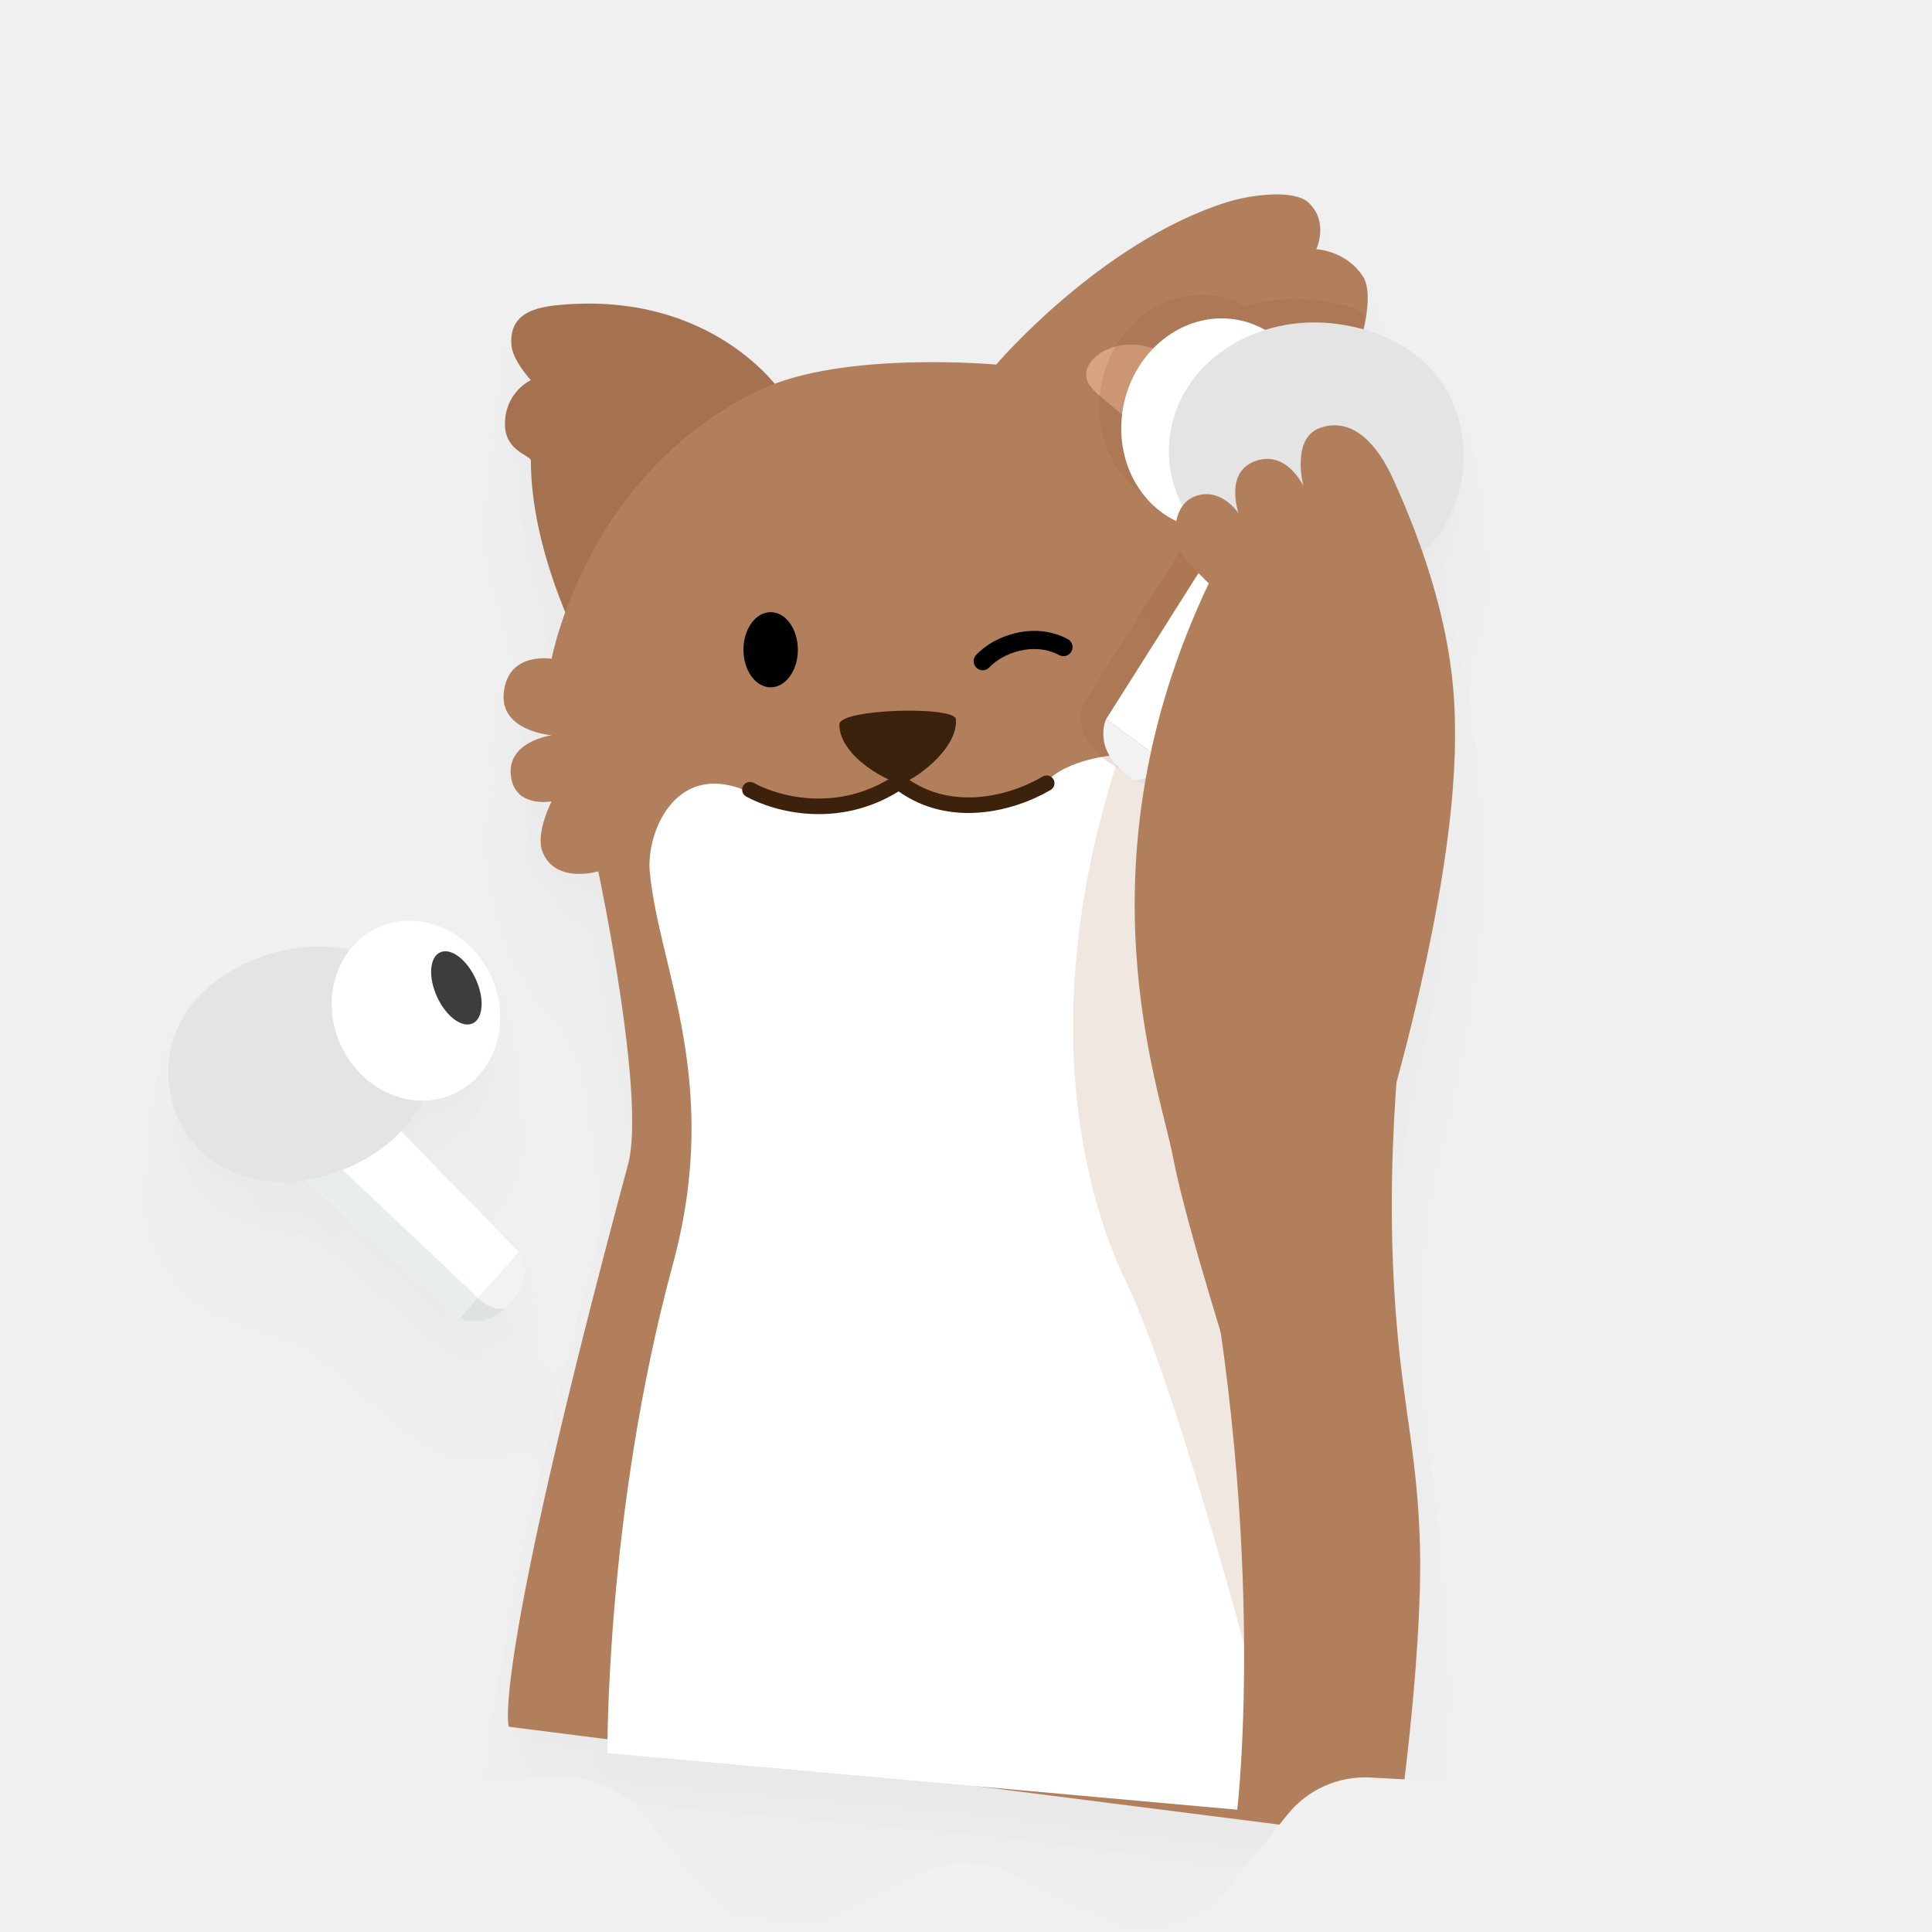
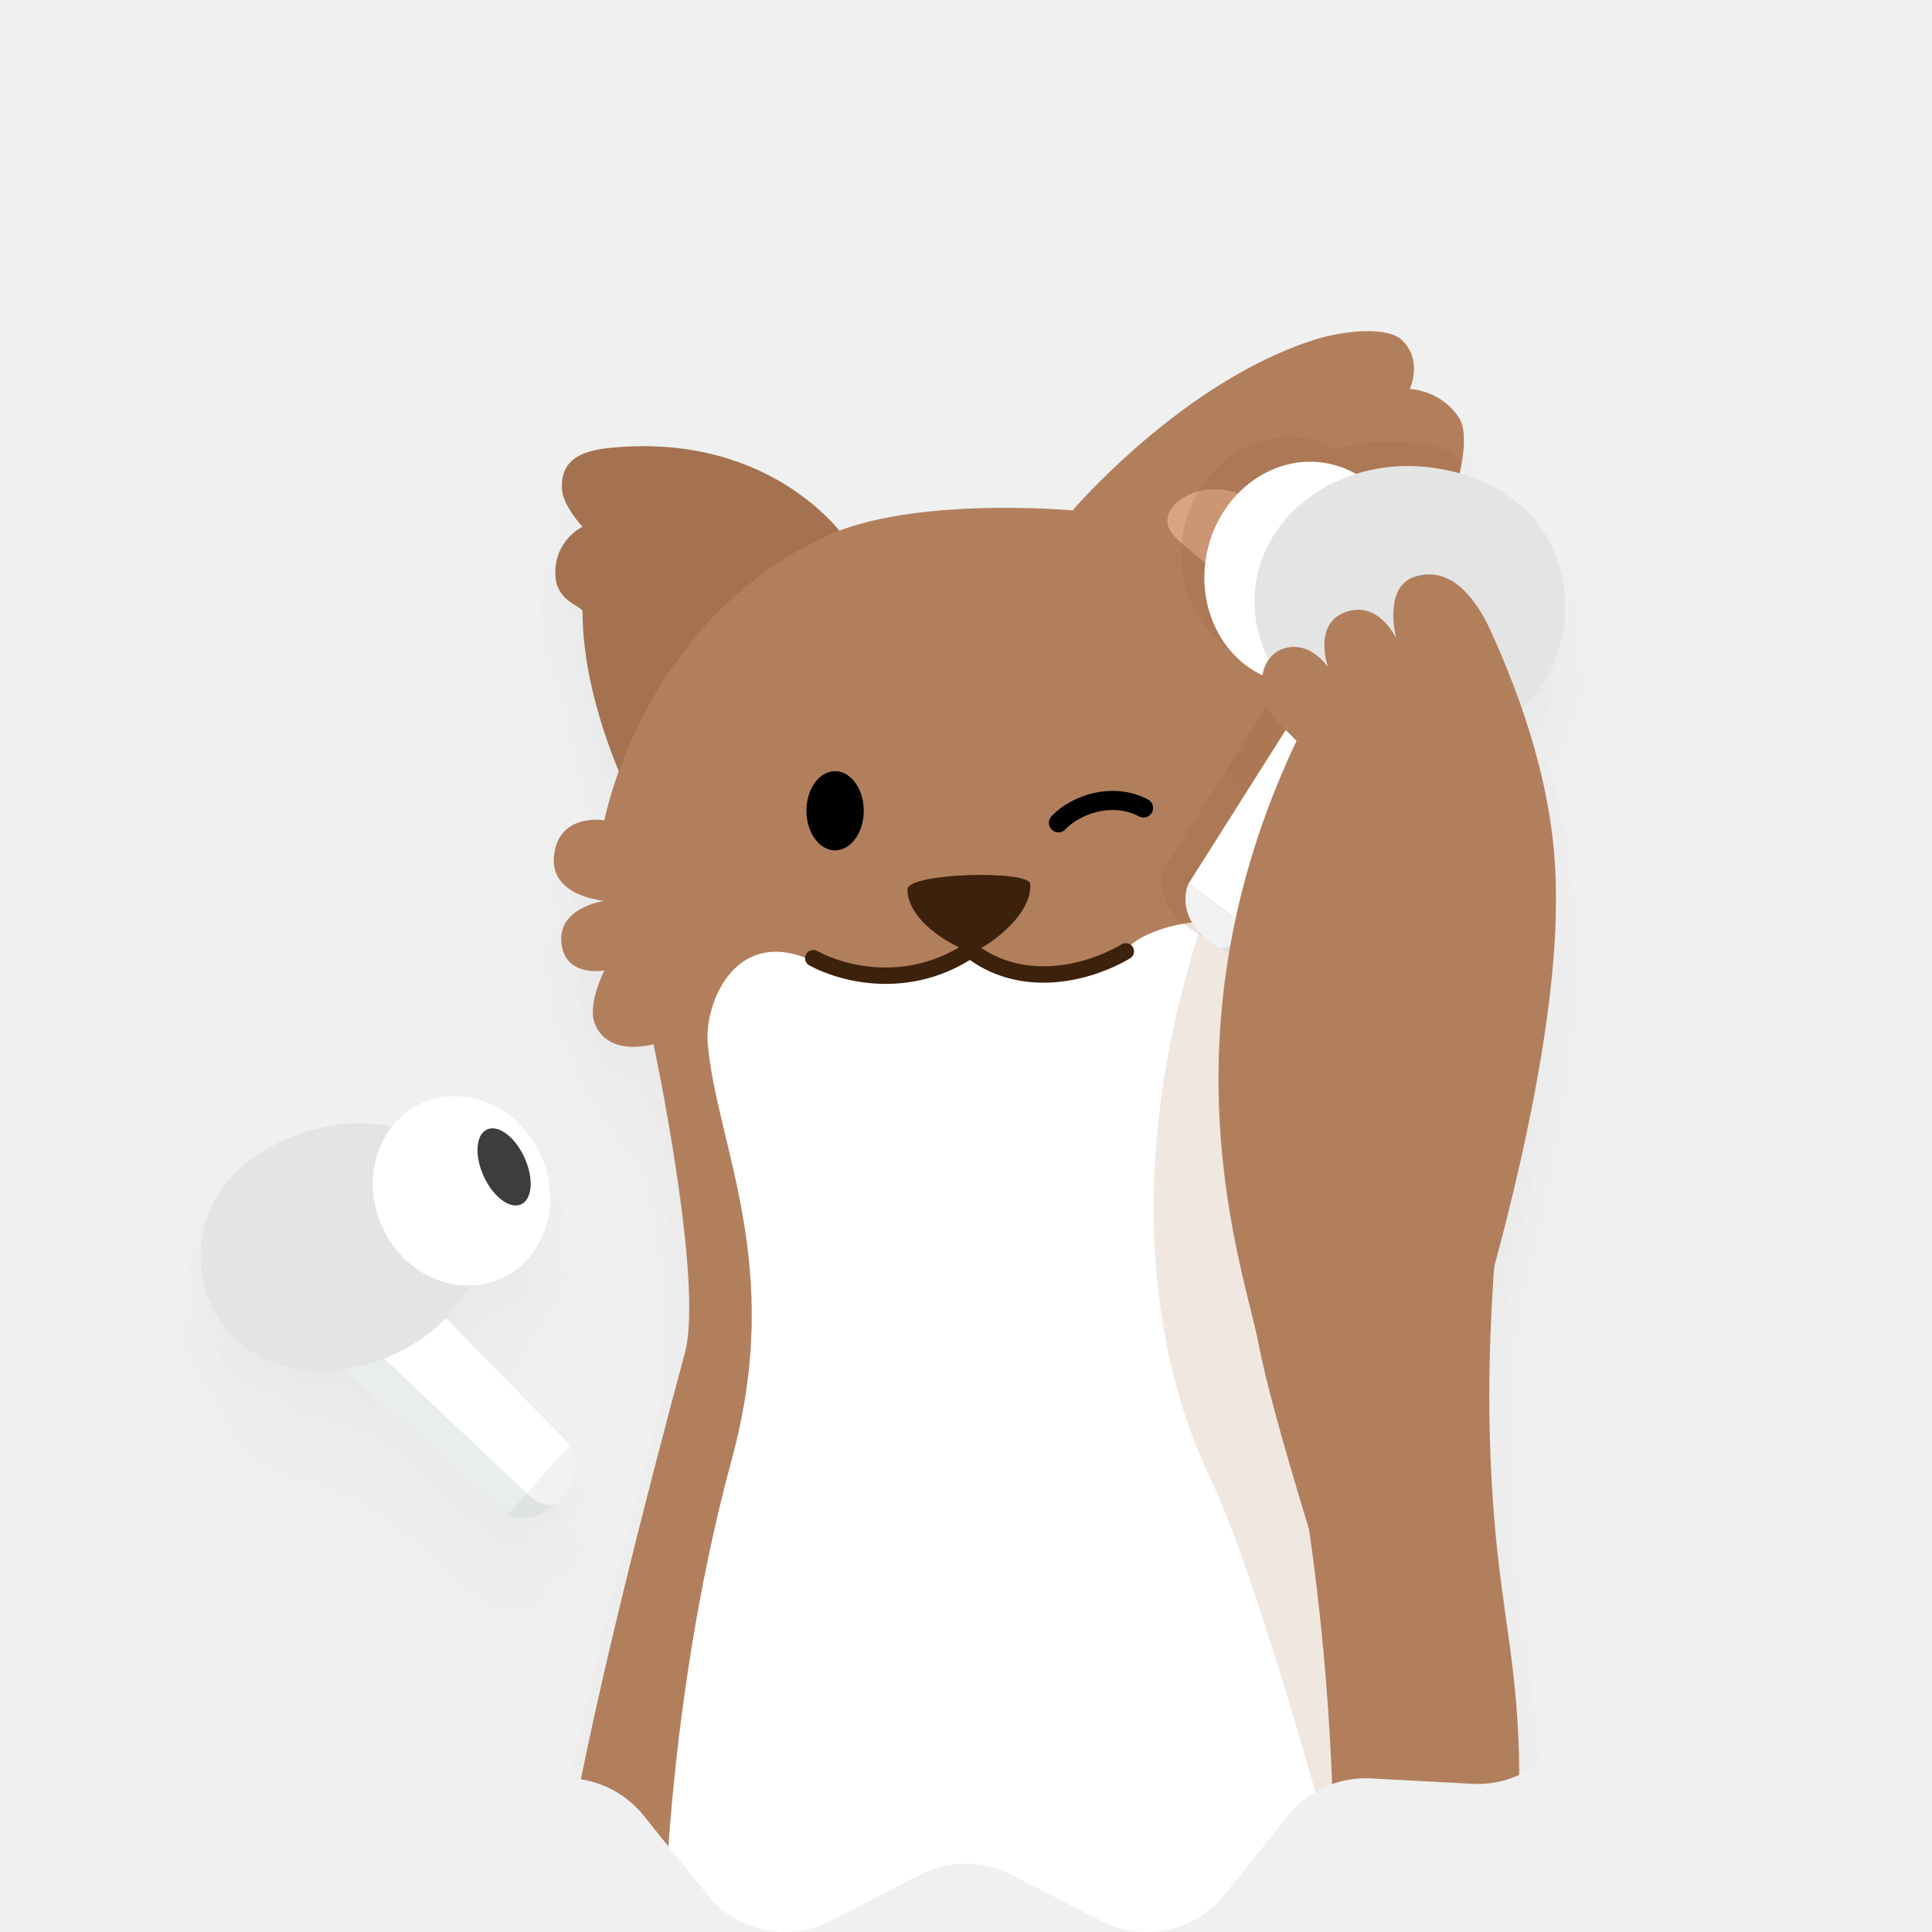
- <svg xmlns="http://www.w3.org/2000/svg" width="251" height="251" viewBox="0 0 251 251" fill="none">
-   <mask id="mask0_1497_2743" style="mask-type:alpha" maskUnits="userSpaceOnUse" x="0" y="0" width="251" height="251">
-     <path d="M117.263 2.903C122.009 -0.968 128.823 -0.968 133.569 2.903L143.802 11.25C147.024 13.876 151.311 14.79 155.322 13.706L168.036 10.27C173.941 8.674 180.153 11.443 182.914 16.901L188.921 28.781C190.792 32.479 194.323 35.053 198.415 35.701L211.481 37.771C217.501 38.725 222.033 43.763 222.345 49.851L223.033 63.254C223.244 67.375 225.416 71.147 228.873 73.4L240.052 80.687C245.142 84.005 247.227 90.428 245.055 96.104L240.245 108.673C238.773 112.518 239.226 116.834 241.462 120.29L248.763 131.573C252.062 136.673 251.357 143.382 247.071 147.685L237.615 157.178C234.707 160.098 233.368 164.23 234.013 168.3L236.117 181.585C237.068 187.595 233.69 193.453 228.011 195.641L215.614 200.414C211.756 201.9 208.843 205.145 207.781 209.141L204.349 222.064C202.781 227.967 197.29 231.961 191.192 231.635L178.022 230.93C173.877 230.708 169.88 232.494 167.279 235.728L158.974 246.058C155.138 250.83 148.476 252.248 143.028 249.451L131.307 243.433C127.609 241.535 123.223 241.535 119.525 243.433L107.803 249.451C102.356 252.248 95.695 250.83 91.858 246.058L83.553 235.728C80.952 232.494 76.955 230.708 72.81 230.93L59.64 231.635C53.542 231.961 48.051 227.967 46.483 222.064L43.05 209.141C41.989 205.145 39.077 201.9 35.218 200.414L22.821 195.641C17.142 193.453 13.764 187.595 14.715 181.585L16.819 168.3C17.463 164.23 16.125 160.098 13.217 157.178L3.761 147.685C-0.525 143.382 -1.23 136.673 2.069 131.573L9.37 120.29C11.606 116.834 12.058 112.518 10.587 108.673L5.777 96.104C3.605 90.428 5.689 84.005 10.781 80.687L21.96 73.4C25.417 71.147 27.587 67.375 27.799 63.254L28.486 49.851C28.799 43.763 33.33 38.725 39.351 37.771L52.417 35.701C56.509 35.053 60.041 32.479 61.91 28.781L67.918 16.901C70.679 11.443 76.892 8.674 82.796 10.27L95.51 13.706C99.521 14.79 103.809 13.876 107.029 11.25L117.263 2.903Z" fill="#FBD46C" />
+ <svg xmlns="http://www.w3.org/2000/svg" width="250" height="250" viewBox="0 0 250 250" fill="none">
+   <mask id="mask0_1599_5335" style="mask-type:alpha" maskUnits="userSpaceOnUse" x="0" y="0" width="250" height="250">
+     <path d="M116.853 2.893C121.583 -0.964 128.373 -0.964 133.102 2.893L143.3 11.21C146.51 13.828 150.783 14.739 154.78 13.658L167.45 10.234C173.333 8.644 179.524 11.403 182.275 16.842L188.262 28.681C190.126 32.365 193.644 34.93 197.722 35.576L210.743 37.639C216.742 38.59 221.258 43.61 221.569 49.677L222.254 63.033C222.465 67.14 224.628 70.898 228.074 73.144L239.214 80.405C244.286 83.712 246.364 90.112 244.199 95.769L239.407 108.293C237.94 112.125 238.391 116.426 240.619 119.87L247.895 131.114C251.182 136.195 250.48 142.881 246.208 147.17L236.785 156.63C233.888 159.539 232.554 163.656 233.196 167.712L235.293 180.951C236.24 186.94 232.874 192.778 227.215 194.958L214.861 199.714C211.016 201.195 208.114 204.428 207.056 208.411L203.635 221.289C202.073 227.171 196.601 231.151 190.524 230.826L177.401 230.124C173.27 229.903 169.287 231.682 166.695 234.905L158.419 245.199C154.596 249.954 147.958 251.367 142.529 248.58L130.849 242.583C127.163 240.692 122.793 240.692 119.107 242.583L107.427 248.58C101.999 251.367 95.36 249.954 91.537 245.199L83.261 234.905C80.67 231.682 76.686 229.903 72.556 230.124L59.432 230.826C53.355 231.151 47.883 227.171 46.321 221.289L42.9 208.411C41.842 204.428 38.94 201.195 35.095 199.714L22.741 194.958C17.082 192.778 13.716 186.94 14.664 180.951L16.76 167.712C17.402 163.656 16.069 159.539 13.171 156.63L3.748 147.17C-0.523 142.881 -1.225 136.195 2.062 131.114L9.337 119.87C11.566 116.426 12.016 112.125 10.55 108.293L5.757 95.769C3.592 90.112 5.669 83.712 10.743 80.405L21.883 73.144C25.328 70.898 27.491 67.14 27.701 63.033L28.387 49.677C28.698 43.61 33.214 38.59 39.213 37.639L52.234 35.576C56.312 34.93 59.831 32.365 61.694 28.681L67.681 16.842C70.432 11.403 76.623 8.644 82.507 10.234L95.176 13.658C99.174 14.739 103.447 13.828 106.655 11.21L116.853 2.893Z" fill="#FBD46C" />
  </mask>
-   <g mask="url(#mask0_1497_2743)">
-     <g filter="url(#filter0_ddd_1497_2743)">
-       <path d="M72.674 39.622C92.711 37.771 101.467 50.903 101.467 50.903L75.2 83.4C75.2 83.4 68.97 71.523 68.97 59.827C68.97 59.154 65.602 58.649 65.602 55.113C65.602 50.903 68.97 49.388 68.97 49.388C68.97 49.388 66.606 46.866 66.444 44.841C66.107 40.632 69.656 39.9 72.674 39.622Z" fill="#A47251" />
-       <path d="M98.941 50.567C76.21 61.175 71.664 85.59 71.664 85.59C71.664 85.59 65.894 84.58 65.434 90.136C65.029 95.019 71.664 95.525 71.664 95.525C71.664 95.525 65.434 96.367 66.444 101.25C67.21 104.954 71.664 104.112 71.664 104.112C71.664 104.112 69.518 108.26 70.485 110.679C72.169 114.888 77.725 113.204 77.725 113.204C77.725 113.204 83.956 142.489 81.598 151.258C63.582 218.274 66.107 224.335 66.107 224.335L181.448 238.984C181.448 238.984 184.848 215.834 184.479 200.931C184.197 189.562 182.386 183.302 181.448 171.969C177.885 128.914 191.046 103.336 181.616 61.175C180.133 54.545 176.565 45.011 176.565 45.011C176.565 45.011 178.721 38.444 177.07 35.918C174.837 32.502 171.008 32.382 171.008 32.382C171.008 32.382 172.692 28.846 169.998 26.32C168.16 24.597 162.62 25.234 159.222 26.32C142.889 31.541 129.418 47.368 129.418 47.368C129.418 47.368 109.684 45.554 98.941 50.567Z" fill="#B27F5D" />
-       <path d="M84.416 113.254C83.947 108.232 87.659 99.061 96.584 102.597C106.093 106.364 113.758 102.597 116.621 102.597C117.8 102.597 127.229 108.827 136.658 100.913C140.27 97.882 150.888 96.323 154.507 100.913C161.41 109.669 149.455 120.109 150.97 134.253C152.568 149.16 153.121 144.105 154.507 150.416C165.114 198.742 160.737 235.112 160.737 235.112L78.916 227.754C78.916 227.754 78.66 196.523 87.416 164.254C93.848 140.546 85.594 125.883 84.416 113.254Z" fill="white" />
-       <path d="M103.656 84.412C103.656 87.109 102.073 89.295 100.12 89.295C98.168 89.295 96.585 87.109 96.585 84.412C96.585 81.715 98.168 79.529 100.12 79.529C102.073 79.529 103.656 81.715 103.656 84.412Z" fill="black" />
-       <path fill-rule="evenodd" clip-rule="evenodd" d="M132.494 84.54C130.81 84.936 129.371 85.801 128.535 86.703C128.092 87.181 127.347 87.209 126.869 86.766C126.392 86.324 126.363 85.578 126.806 85.101C127.995 83.818 129.866 82.736 131.955 82.246C134.061 81.751 136.481 81.837 138.721 83.028C139.296 83.334 139.514 84.048 139.208 84.622C138.902 85.197 138.189 85.415 137.614 85.11C135.977 84.239 134.162 84.149 132.494 84.54Z" fill="black" />
-       <path d="M124.185 93.426C124.041 91.698 109.045 92.066 109.045 94.106C109.044 98.425 115.849 101.818 117.04 101.754C118.231 101.691 124.526 97.506 124.185 93.426Z" fill="#3C210C" />
-       <path fill-rule="evenodd" clip-rule="evenodd" d="M116.838 100.341L117.414 100.792C123.168 105.302 130.752 103.652 135.475 100.884C135.956 100.602 136.575 100.763 136.857 101.244C137.14 101.726 136.978 102.345 136.497 102.627C131.598 105.499 123.361 107.52 116.747 102.815C108.937 107.646 100.759 105.566 96.943 103.484C96.453 103.217 96.273 102.603 96.54 102.113C96.807 101.624 97.421 101.443 97.91 101.71C101.405 103.616 109.064 105.523 116.23 100.746L116.838 100.341Z" fill="#3C210C" />
-       <path d="M148.794 44.966C144.015 43.861 139.561 47.365 141.628 50.133C143.832 53.086 153.02 57.884 159.818 68.77C161.471 71.417 160.886 47.764 148.794 44.966Z" fill="#D8A482" />
-       <path d="M59.7 171.262L67.426 162.656C67.426 162.656 69.618 165.548 66.409 169.195C63.103 172.952 59.7 171.262 59.7 171.262Z" fill="#F2F2F2" />
-       <path d="M45.324 140.025L35.243 149.312L59.699 171.262L67.425 162.656L45.324 140.025Z" fill="white" />
-       <mask id="mask1_1497_2743" style="mask-type:alpha" maskUnits="userSpaceOnUse" x="35" y="140" width="33" height="32">
-         <path d="M45.328 140.018L35.253 149.311L59.693 171.268L67.415 162.658L45.328 140.018Z" fill="white" />
+   <g mask="url(#mask0_1599_5335)">
+     <g filter="url(#filter0_ddd_1599_5335)">
+       <path d="M79.268 57.924C100.288 55.982 109.473 69.759 109.473 69.759L81.918 103.85C81.918 103.85 75.382 91.39 75.382 79.121C75.382 78.414 71.849 77.884 71.849 74.175C71.849 69.759 75.382 68.169 75.382 68.169C75.382 68.169 72.902 65.523 72.732 63.4C72.379 58.984 76.102 58.216 79.268 57.924Z" fill="#A47251" />
+       <path d="M106.824 69.406C82.978 80.534 78.208 106.147 78.208 106.147C78.208 106.147 72.156 105.087 71.673 110.916C71.248 116.039 78.208 116.568 78.208 116.568C78.208 116.568 71.673 117.452 72.732 122.574C73.536 126.46 78.208 125.577 78.208 125.577C78.208 125.577 75.957 129.928 76.972 132.466C78.738 136.882 84.567 135.115 84.567 135.115C84.567 135.115 91.103 165.836 88.63 175.036C69.73 245.338 72.379 251.697 72.379 251.697L193.377 267.065C193.377 267.065 196.944 242.779 196.557 227.144C196.261 215.218 194.361 208.652 193.377 196.762C189.639 151.596 203.446 124.763 193.554 80.534C191.998 73.579 188.254 63.577 188.254 63.577C188.254 63.577 190.517 56.688 188.784 54.038C186.442 50.455 182.425 50.329 182.425 50.329C182.425 50.329 184.192 46.62 181.366 43.97C179.438 42.162 173.626 42.83 170.061 43.97C152.927 49.446 138.795 66.049 138.795 66.049C138.795 66.049 118.093 64.147 106.824 69.406Z" fill="#B27F5D" />
+       <path d="M91.586 135.167C91.094 129.9 94.989 120.278 104.35 123.987C114.326 127.94 122.368 123.987 125.371 123.987C126.607 123.987 136.499 130.523 146.391 122.221C150.179 119.041 161.318 117.406 165.114 122.221C172.357 131.407 159.815 142.359 161.405 157.196C163.081 172.835 163.661 167.532 165.114 174.153C176.243 224.849 171.65 263.003 171.65 263.003L85.816 255.284C85.816 255.284 85.547 222.521 94.733 188.669C101.481 163.799 92.822 148.416 91.586 135.167Z" fill="white" />
+       <path d="M111.77 104.912C111.77 107.741 110.109 110.034 108.061 110.034C106.012 110.034 104.351 107.741 104.351 104.912C104.351 102.083 106.012 99.789 108.061 99.789C110.109 99.789 111.77 102.083 111.77 104.912Z" fill="black" />
+       <path fill-rule="evenodd" clip-rule="evenodd" d="M142.022 105.046C140.255 105.461 138.746 106.369 137.869 107.315C137.405 107.816 136.622 107.846 136.121 107.382C135.621 106.918 135.591 106.135 136.055 105.634C137.302 104.288 139.265 103.153 141.457 102.639C143.666 102.12 146.205 102.211 148.554 103.46C149.157 103.781 149.386 104.53 149.066 105.132C148.745 105.735 147.996 105.964 147.393 105.644C145.676 104.73 143.771 104.636 142.022 105.046Z" fill="black" />
+       <path d="M133.306 114.367C133.155 112.556 117.423 112.941 117.423 115.081C117.422 119.612 124.561 123.172 125.811 123.105C127.06 123.038 133.663 118.648 133.306 114.367Z" fill="#3C210C" />
+       <path fill-rule="evenodd" clip-rule="evenodd" d="M125.599 121.622L126.202 122.095C132.239 126.827 140.195 125.096 145.149 122.192C145.654 121.896 146.304 122.065 146.6 122.57C146.896 123.075 146.726 123.724 146.221 124.02C141.082 127.033 132.441 129.153 125.503 124.218C117.31 129.285 108.731 127.103 104.727 124.92C104.213 124.639 104.024 123.995 104.304 123.482C104.585 122.968 105.228 122.778 105.742 123.059C109.408 125.058 117.443 127.059 124.96 122.047L125.599 121.622Z" fill="#3C210C" />
+       <path d="M159.121 63.53C154.108 62.37 149.436 66.046 151.604 68.95C153.916 72.047 163.555 77.081 170.686 88.501C172.42 91.278 171.807 66.465 159.121 63.53Z" fill="#D8A482" />
+       <path d="M65.657 196.019L73.762 186.991C73.762 186.991 76.062 190.025 72.695 193.851C69.227 197.792 65.657 196.019 65.657 196.019Z" fill="#F2F2F2" />
+       <path d="M50.576 163.25L40.001 172.993L65.657 196.019L73.762 186.991L50.576 163.25Z" fill="white" />
+       <mask id="mask1_1599_5335" style="mask-type:alpha" maskUnits="userSpaceOnUse" x="40" y="163" width="34" height="34">
+         <path d="M50.581 163.242L40.011 172.991L65.65 196.026L73.751 186.993L50.581 163.242Z" fill="white" />
      </mask>
-       <g mask="url(#mask1_1497_2743)">
-         <path d="M42.525 150.104L63.202 169.661L58.591 175.051L35.016 157.599L42.525 150.104Z" fill="#E9EDEE" />
+       <g mask="url(#mask1_1599_5335)">
+         <path d="M47.64 173.822L69.331 194.339L64.494 199.993L39.762 181.686L47.64 173.822Z" fill="#E9EDEE" />
      </g>
-       <mask id="mask2_1497_2743" style="mask-type:alpha" maskUnits="userSpaceOnUse" x="59" y="162" width="10" height="10">
-         <path d="M59.701 171.264L67.424 162.653C67.424 162.653 69.616 165.546 66.408 169.196C63.103 172.956 59.701 171.264 59.701 171.264Z" fill="#F2F2F2" />
+       <mask id="mask2_1599_5335" style="mask-type:alpha" maskUnits="userSpaceOnUse" x="65" y="186" width="10" height="11">
+         <path d="M65.658 196.022L73.761 186.988C73.761 186.988 76.06 190.024 72.694 193.853C69.227 197.797 65.658 196.022 65.658 196.022Z" fill="#F2F2F2" />
      </mask>
-       <g mask="url(#mask2_1497_2743)">
-         <path d="M66.543 169.977C66.544 169.65 64.414 170.912 62.159 168.692C59.86 166.429 54.907 172.611 54.907 172.611L64.981 174.204C64.981 174.204 66.539 171.738 66.543 169.977Z" fill="#DEE2E3" />
+       <g mask="url(#mask2_1599_5335)">
+         <path d="M72.836 194.672C72.837 194.329 70.603 195.653 68.237 193.324C65.826 190.95 60.629 197.435 60.629 197.435L71.197 199.107C71.197 199.107 72.832 196.52 72.836 194.672Z" fill="#DEE2E3" />
      </g>
-       <path d="M22.66 144.161C25.863 152.637 34.763 155.584 44.163 152.115C53.562 148.645 58.884 139.609 56.048 131.933C53.212 124.256 43.293 120.846 33.894 124.315C24.494 127.785 19.873 135.552 22.66 144.161Z" fill="#E4E4E4" />
-       <path d="M44.265 135.765C46.984 141.728 53.563 144.566 58.961 142.104C64.358 139.641 66.529 132.811 63.81 126.848C61.091 120.885 54.511 118.047 49.114 120.509C43.717 122.971 41.546 129.801 44.265 135.765Z" fill="white" />
-       <path d="M56.775 129.492C57.937 132.042 60.006 133.595 61.396 132.961C62.786 132.327 62.97 129.746 61.807 127.196C60.645 124.647 58.576 123.094 57.186 123.728C55.796 124.362 55.612 126.943 56.775 129.492Z" fill="#3D3D3D" />
-       <path d="M149.284 70.6C146.228 71.859 145.891 76.859 148.026 79.638C149.09 81.024 151.261 83.216 151.261 83.216C132.8 123.948 139.836 153.096 146.282 166.503C152.728 179.91 162.337 216.254 162.337 216.254L173.013 197.802V170.962C173.013 170.962 185.416 131.523 185.416 105.435C185.416 100.035 185.416 87.795 176.788 67.964C174.801 63.398 171.395 58.926 166.721 60.621C162.616 62.109 164.384 69.094 164.384 69.094C164.384 69.094 162.047 63.674 157.553 65.516C153.419 67.211 155.396 73.048 155.396 73.048C155.396 73.048 152.94 69.094 149.284 70.6Z" fill="#B27F5D" fill-opacity="0.18" />
-       <path fill-rule="evenodd" clip-rule="evenodd" d="M173.275 63.036C173.098 59.976 172.901 56.574 173.416 53.254C173.85 49.294 175.222 46.529 176.21 44.538C177.875 41.182 178.449 40.026 171.599 39.054C168.18 38.569 164.852 38.874 161.848 39.816C160.854 39.248 159.767 38.821 158.603 38.563C151.753 37.043 144.839 41.946 143.161 49.514C141.483 57.082 145.676 64.45 152.527 65.97C152.587 65.984 152.647 65.996 152.706 66.009C153.434 66.944 154.259 67.819 155.171 68.623L151.075 75.109L140.778 91.389L140.776 91.388C140.776 91.388 140.633 91.694 140.528 92.211C140.259 93.533 140.242 96.238 143.562 98.707C143.633 98.76 143.703 98.812 143.774 98.862C146.257 100.627 148.389 100.672 149.835 100.332L154.048 103.558L177.028 77.565L170.745 73.494L170.798 73.423C172.139 72.836 172.835 71.697 173.167 70.171L174.725 68.033L173.435 67.269C173.445 65.976 173.363 64.548 173.275 63.036Z" fill="#995B32" fill-opacity="0.18" />
-       <path d="M154.533 101.356L143.686 93.455C143.686 93.455 141.896 97.266 146.419 100.631C151.078 104.097 154.533 101.356 154.533 101.356Z" fill="#F2F2F2" />
-       <path d="M163.306 62.434L176.99 70.54L154.533 101.356L143.686 93.455L163.306 62.434Z" fill="white" />
-       <mask id="mask3_1497_2743" style="mask-type:alpha" maskUnits="userSpaceOnUse" x="143" y="62" width="34" height="40">
-         <path d="M163.299 62.427L176.978 70.54L154.541 101.362L143.698 93.454L163.299 62.427Z" fill="white" />
+       <path d="M26.801 167.59C30.161 176.482 39.497 179.573 49.358 175.934C59.219 172.294 64.801 162.815 61.826 154.762C58.851 146.709 48.446 143.131 38.585 146.771C28.724 150.41 23.877 158.559 26.801 167.59Z" fill="#E4E4E4" />
+       <path d="M49.465 158.782C52.318 165.037 59.22 168.014 64.882 165.431C70.544 162.848 72.821 155.683 69.969 149.427C67.117 143.172 60.215 140.194 54.553 142.777C48.891 145.361 46.613 152.526 49.465 158.782Z" fill="white" />
+       <path d="M62.589 152.201C63.808 154.876 65.979 156.505 67.437 155.84C68.894 155.175 69.088 152.467 67.868 149.793C66.649 147.118 64.478 145.489 63.02 146.154C61.562 146.819 61.369 149.527 62.589 152.201Z" fill="#3D3D3D" />
+       <path d="M159.636 90.421C156.43 91.743 156.076 96.988 158.316 99.903C159.433 101.357 161.71 103.656 161.71 103.656C142.343 146.386 149.725 176.964 156.487 191.028C163.249 205.092 173.329 243.219 173.329 243.219L184.528 223.863V195.706C184.528 195.706 197.54 154.333 197.54 126.965C197.54 121.3 197.54 108.46 188.488 87.656C186.404 82.866 182.831 78.174 177.928 79.952C173.621 81.514 175.476 88.841 175.476 88.841C175.476 88.841 173.025 83.156 168.311 85.088C163.973 86.866 166.047 92.989 166.047 92.989C166.047 92.989 163.471 88.841 159.636 90.421Z" fill="#B27F5D" fill-opacity="0.18" />
+       <path fill-rule="evenodd" clip-rule="evenodd" d="M184.804 82.486C184.618 79.276 184.411 75.707 184.951 72.224C185.407 68.07 186.846 65.169 187.882 63.081C189.629 59.56 190.231 58.347 183.045 57.327C179.459 56.819 175.967 57.139 172.816 58.127C171.773 57.531 170.633 57.084 169.412 56.813C162.226 55.218 154.973 60.361 153.213 68.3C151.452 76.24 155.851 83.969 163.038 85.564C163.1 85.578 163.163 85.592 163.226 85.605C163.989 86.585 164.855 87.504 165.812 88.347L161.721 94.824L150.712 112.23L150.711 112.229C150.711 112.229 150.571 112.526 150.463 113.031C150.171 114.383 150.1 117.229 153.542 119.839C153.573 119.862 153.603 119.885 153.634 119.908C156.333 121.918 158.654 121.979 160.214 121.612L164.633 124.996L188.74 97.728L182.15 93.458L182.205 93.382C183.612 92.767 184.341 91.572 184.69 89.971L186.325 87.728L184.971 86.926C184.982 85.57 184.895 84.072 184.804 82.486Z" fill="#995B32" fill-opacity="0.18" />
+       <path d="M165.142 122.685L153.763 114.396C153.763 114.396 151.885 118.395 156.63 121.924C161.518 125.56 165.142 122.685 165.142 122.685Z" fill="#F2F2F2" />
+       <path d="M174.346 81.853L188.701 90.358L165.142 122.685L153.763 114.396L174.346 81.853Z" fill="white" />
+       <mask id="mask3_1599_5335" style="mask-type:alpha" maskUnits="userSpaceOnUse" x="153" y="81" width="36" height="42">
+         <path d="M174.338 81.846L188.688 90.358L165.151 122.692L153.776 114.396L174.338 81.846Z" fill="white" />
      </mask>
-       <g mask="url(#mask3_1497_2743)">
-         <path d="M168.917 73.196L150.171 100.385L156.706 105.389L179.248 79.89L168.917 73.196Z" fill="#E9EDEE" />
+       <g mask="url(#mask3_1599_5335)">
+         <path d="M180.231 93.144L160.566 121.667L167.421 126.916L191.07 100.167L180.231 93.144Z" fill="#E9EDEE" />
      </g>
-       <mask id="mask4_1497_2743" style="mask-type:alpha" maskUnits="userSpaceOnUse" x="143" y="93" width="12" height="10">
-         <path d="M154.532 101.36L143.687 93.451C143.687 93.451 141.898 97.264 146.421 100.632C151.079 104.101 154.532 101.36 154.532 101.36Z" fill="#F2F2F2" />
+       <mask id="mask4_1599_5335" style="mask-type:alpha" maskUnits="userSpaceOnUse" x="153" y="114" width="13" height="10">
+         <path d="M165.141 122.689L153.764 114.392C153.764 114.392 151.888 118.392 156.632 121.925C161.519 125.564 165.141 122.689 165.141 122.689Z" fill="#F2F2F2" />
      </mask>
-       <g mask="url(#mask4_1497_2743)">
-         <path d="M146.455 101.55C146.375 101.179 149.097 102.098 151.121 99.033C153.183 95.91 160.298 101.73 160.298 101.73L149.249 105.971C149.249 105.971 146.885 103.549 146.455 101.55Z" fill="#DEE2E3" />
+       <g mask="url(#mask4_1599_5335)">
+         <path d="M156.668 122.889C156.584 122.5 159.44 123.463 161.563 120.248C163.726 116.972 171.19 123.078 171.19 123.078L159.599 127.526C159.599 127.526 157.119 124.985 156.668 122.889Z" fill="#DEE2E3" />
      </g>
-       <path d="M170.362 57.774C168.716 65.199 161.934 70.008 155.214 68.517C148.494 67.025 144.381 59.798 146.027 52.373C147.673 44.949 154.455 40.139 161.175 41.631C167.895 43.122 172.008 50.35 170.362 57.774Z" fill="white" />
-       <path d="M190.027 61.656C188.415 72.045 179.592 77.644 168.885 76.124C158.179 74.605 150.627 65.76 152.018 56.368C153.41 46.975 163.217 40.593 173.923 42.112C184.629 43.631 191.17 51.224 190.027 61.656Z" fill="#E4E4E4" />
-       <path d="M155.19 64.506C152.327 65.632 152.011 70.103 154.011 72.588C155.008 73.827 157.042 75.787 157.042 75.787C139.749 112.211 150.694 141.341 152.378 150.265C154.062 159.189 160.915 180.52 160.915 180.52L177.416 178.254V154.252C177.416 154.252 189.034 118.985 189.034 95.656C189.034 90.827 189.034 79.882 180.952 62.149C179.091 58.065 175.9 54.066 171.523 55.582C167.677 56.913 169.334 63.159 169.334 63.159C169.334 63.159 167.145 58.313 162.935 59.96C159.062 61.475 160.915 66.695 160.915 66.695C160.915 66.695 158.614 63.159 155.19 64.506Z" fill="#B27F5D" />
+       <path d="M181.748 76.966C180.021 84.755 172.906 89.8 165.856 88.236C158.807 86.671 154.492 79.089 156.219 71.3C157.945 63.512 165.06 58.466 172.11 60.031C179.159 61.596 183.474 69.178 181.748 76.966Z" fill="white" />
+       <path d="M202.377 81.037C200.686 91.936 191.43 97.81 180.198 96.216C168.967 94.622 161.045 85.343 162.504 75.49C163.964 65.637 174.252 58.942 185.483 60.535C196.715 62.129 203.576 70.094 202.377 81.037Z" fill="#E4E4E4" />
+       <path d="M165.831 84.028C162.828 85.21 162.497 89.9 164.595 92.507C165.641 93.807 167.774 95.863 167.774 95.863C149.633 134.074 161.115 164.632 162.881 173.994C164.648 183.356 171.837 205.733 171.837 205.733L189.148 203.355V178.177C189.148 178.177 201.336 141.18 201.336 116.707C201.336 111.64 201.336 100.159 192.857 81.555C190.905 77.272 187.558 73.077 182.965 74.666C178.931 76.063 180.669 82.615 180.669 82.615C180.669 82.615 178.372 77.531 173.957 79.259C169.894 80.849 171.837 86.325 171.837 86.325C171.837 86.325 169.423 82.615 165.831 84.028Z" fill="#B27F5D" />
    </g>
  </g>
  <defs>
-     <filter id="filter0_ddd_1497_2743" x="6.416" y="23.254" width="197.468" height="241.731" filterUnits="userSpaceOnUse" color-interpolation-filters="sRGB">
+     <filter id="filter0_ddd_1599_5335" x="10.25" y="40.851" width="206.173" height="252.214" filterUnits="userSpaceOnUse" color-interpolation-filters="sRGB">
      <feFlood flood-opacity="0" result="BackgroundImageFix" />
      <feColorMatrix in="SourceAlpha" type="matrix" values="0 0 0 0 0 0 0 0 0 0 0 0 0 0 0 0 0 0 127 0" result="hardAlpha" />
      <feOffset dy="2" />
      <feGaussianBlur stdDeviation="2" />
      <feColorMatrix type="matrix" values="0 0 0 0 0 0 0 0 0 0 0 0 0 0 0 0 0 0 0.01 0" />
-       <feBlend mode="normal" in2="BackgroundImageFix" result="effect1_dropShadow_1497_2743" />
+       <feBlend mode="normal" in2="BackgroundImageFix" result="effect1_dropShadow_1599_5335" />
      <feColorMatrix in="SourceAlpha" type="matrix" values="0 0 0 0 0 0 0 0 0 0 0 0 0 0 0 0 0 0 127 0" result="hardAlpha" />
      <feOffset dy="7" />
      <feGaussianBlur stdDeviation="3.5" />
      <feColorMatrix type="matrix" values="0 0 0 0 0 0 0 0 0 0 0 0 0 0 0 0 0 0 0.01 0" />
-       <feBlend mode="normal" in2="effect1_dropShadow_1497_2743" result="effect2_dropShadow_1497_2743" />
+       <feBlend mode="normal" in2="effect1_dropShadow_1599_5335" result="effect2_dropShadow_1599_5335" />
      <feColorMatrix in="SourceAlpha" type="matrix" values="0 0 0 0 0 0 0 0 0 0 0 0 0 0 0 0 0 0 127 0" result="hardAlpha" />
      <feOffset dy="16" />
      <feGaussianBlur stdDeviation="5" />
      <feColorMatrix type="matrix" values="0 0 0 0 0 0 0 0 0 0 0 0 0 0 0 0 0 0 0.01 0" />
-       <feBlend mode="normal" in2="effect2_dropShadow_1497_2743" result="effect3_dropShadow_1497_2743" />
-       <feBlend mode="normal" in="SourceGraphic" in2="effect3_dropShadow_1497_2743" result="shape" />
+       <feBlend mode="normal" in2="effect2_dropShadow_1599_5335" result="effect3_dropShadow_1599_5335" />
+       <feBlend mode="normal" in="SourceGraphic" in2="effect3_dropShadow_1599_5335" result="shape" />
    </filter>
  </defs>
</svg>
